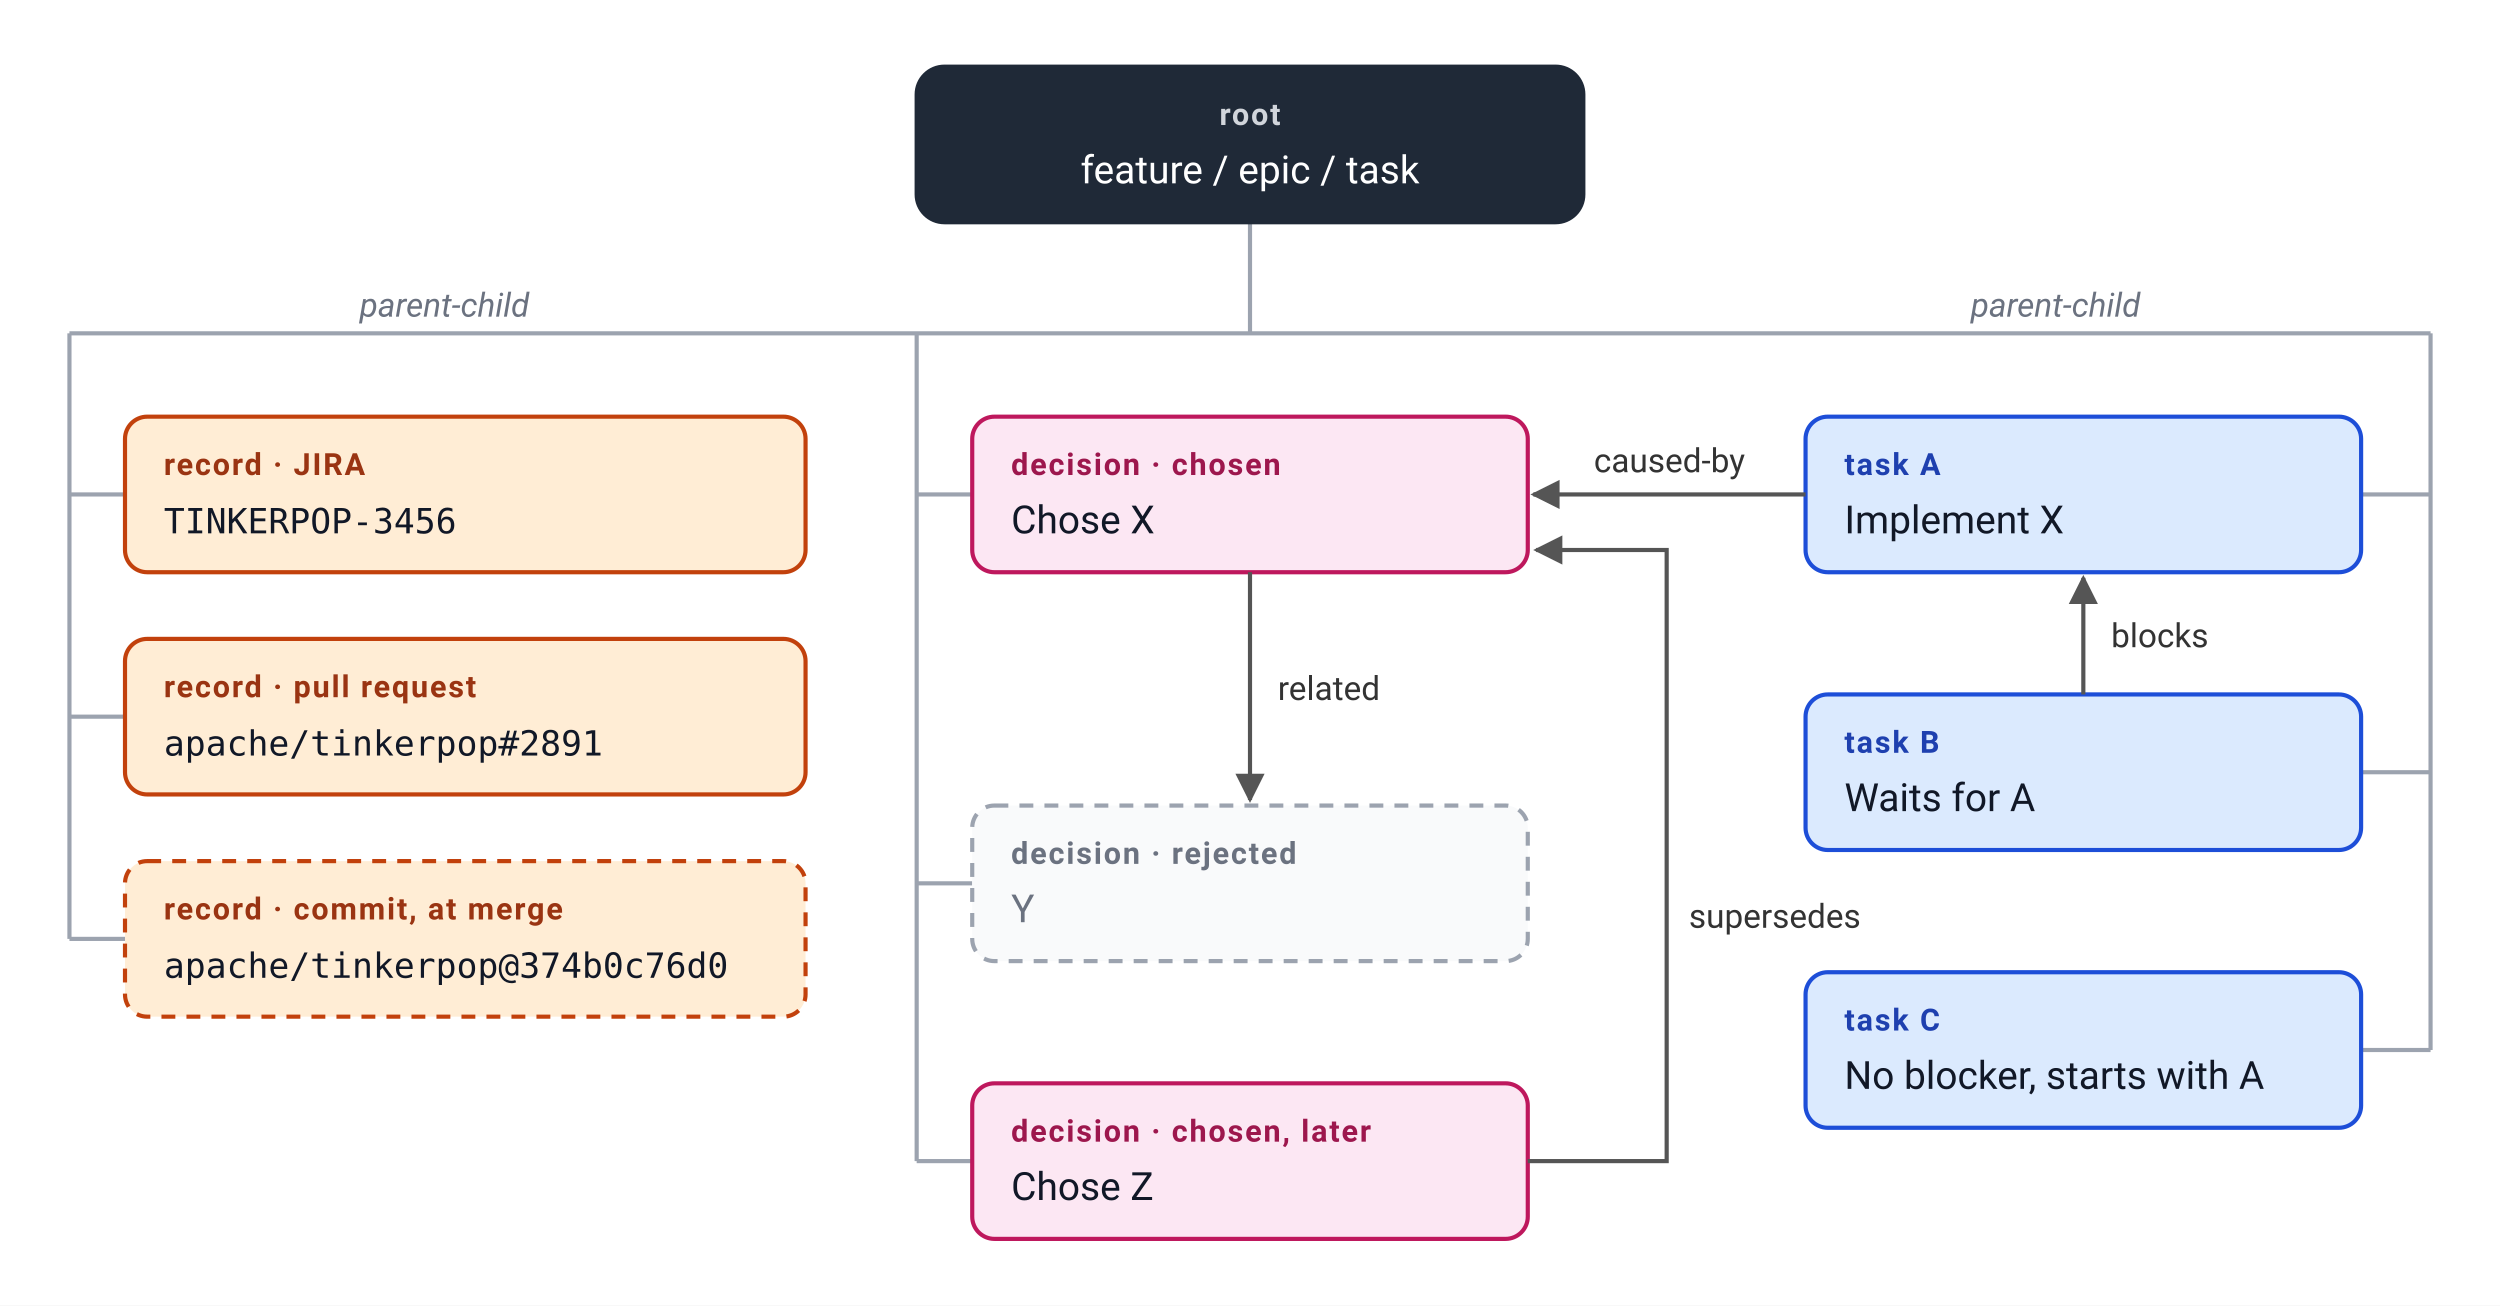
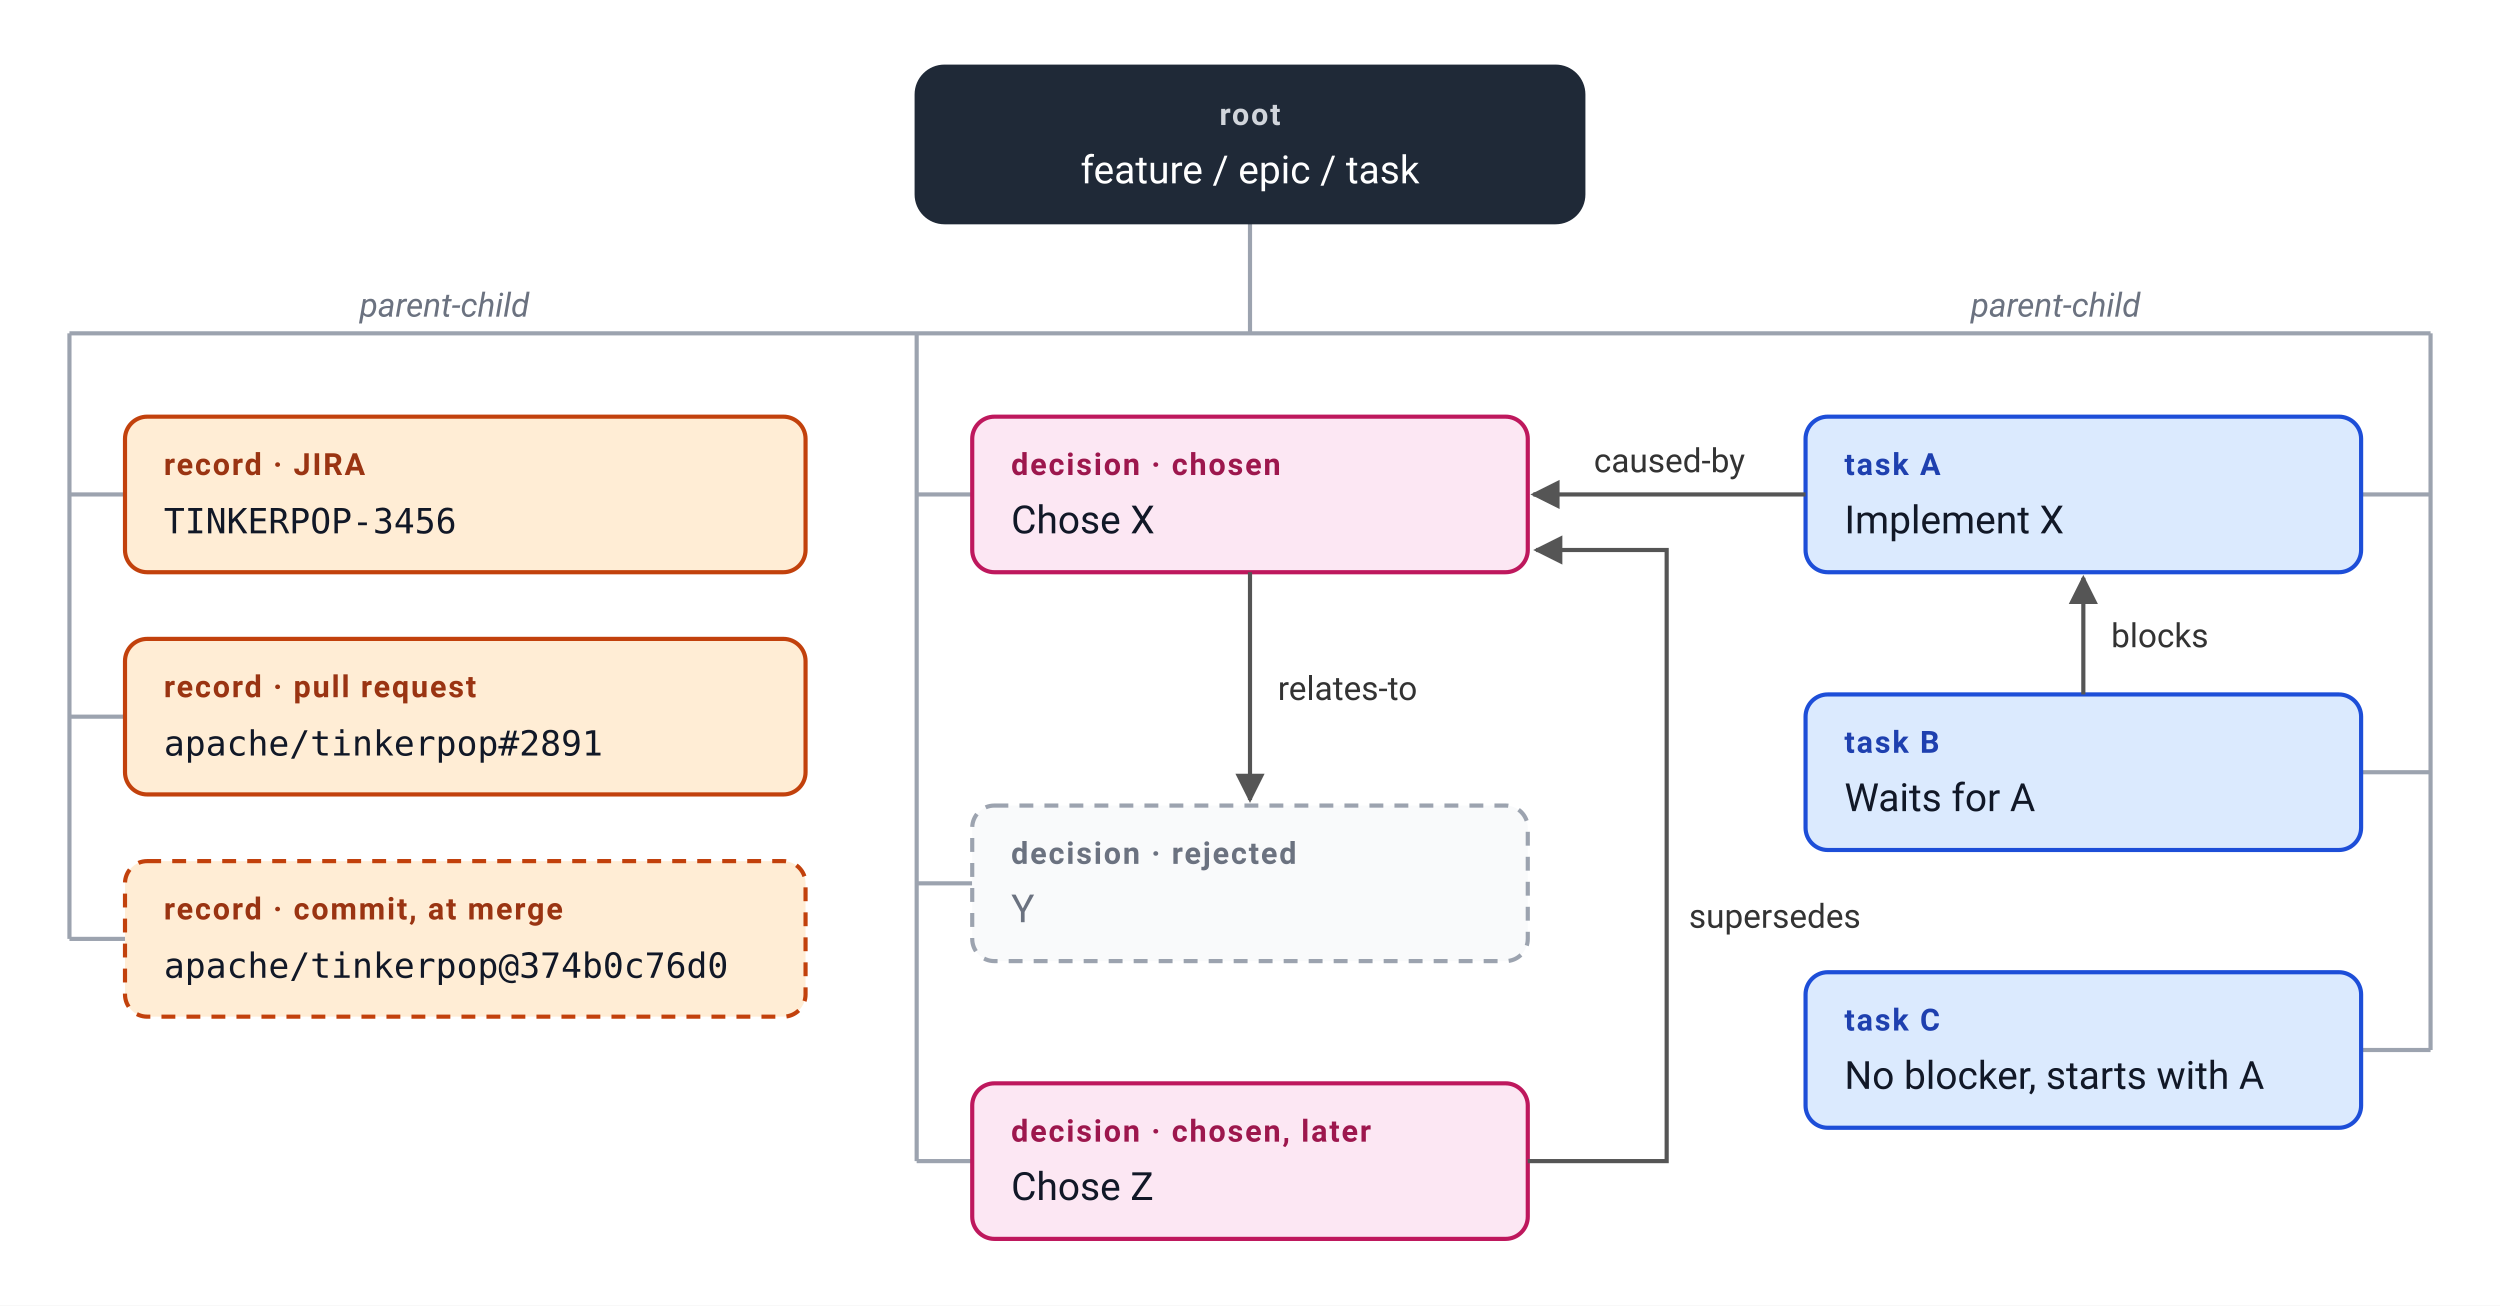
<svg xmlns="http://www.w3.org/2000/svg" viewBox="0 0 900 470" width="900" height="470" font-family="-apple-system, BlinkMacSystemFont, 'Segoe UI', Roboto, Helvetica, Arial, sans-serif" role="img" aria-labelledby="title desc">
  <defs>
    <marker id="arrow" viewBox="0 0 10 10" refX="9" refY="5" markerWidth="7" markerHeight="7" orient="auto-start-reverse">
      <path d="M0,0 L10,5 L0,10 z" fill="#555" />
    </marker>
    <style>
      .tree { stroke: #9ca3af; stroke-width: 1.5; fill: none; }
      .edge { stroke: #555; stroke-width: 1.5; fill: none; marker-end: url(#arrow); }
      .elabel { font-size: 12px; fill: #333; paint-order: stroke; stroke: #fff; stroke-width: 5px; stroke-linejoin: round; }
      .tlabel { font-size: 12px; fill: #6b7280; font-style: italic; paint-order: stroke; stroke: #fff; stroke-width: 5px; }
      .tag { font-size: 11px; font-weight: 600; letter-spacing: 0.06em; text-transform: uppercase; }
      .title { font-size: 14px; fill: #111827; }
      .mono { font-family: ui-monospace, SFMono-Regular, Menlo, Consolas, monospace; font-size: 12.5px; fill: #111827; }
      .root rect { fill: #1f2937; stroke: #1f2937; } .root .tag { fill: #d1d5db; } .root .title { fill: #fff; }
      .record rect { fill: #ffedd5; stroke: #c2410c; } .record .tag { fill: #9a3412; }
      .decision rect { fill: #fce7f3; stroke: #be185d; } .decision .tag { fill: #9d174d; }
      .rejected rect { fill: #f9fafb; stroke: #9ca3af; stroke-dasharray: 5 4; } .rejected .tag { fill: #6b7280; } .rejected .title { fill: #6b7280; }
      .task rect { fill: #dbeafe; stroke: #1d4ed8; } .task .tag { fill: #1e40af; }
      .merge rect { stroke-dasharray: 5 4; }
      rect { stroke-width: 1.5; }
    </style>
  </defs>
  <rect x="0" y="0" width="900" height="470" fill="#fff" />
  <path class="tree" d="M450,80 V120 M25,120 H875" />
  <path class="tree" d="M25,120 V338 M25,178 H45 M25,258 H45 M25,338 H45" />
  <path class="tree" d="M330,120 V418 M330,178 H350 M330,318 H350 M330,418 H350" />
  <path class="tree" d="M875,120 V378 M875,178 H850 M875,278 H850 M875,378 H850" />
  <text class="tlabel" x="160" y="114" text-anchor="middle">parent-child</text>
  <text class="tlabel" x="740" y="114" text-anchor="middle">parent-child</text>
  <g class="root">
    <rect x="330" y="24" width="240" height="56" rx="10" />
    <text class="tag" x="450" y="45" text-anchor="middle">root</text>
    <text class="title" x="450" y="66" text-anchor="middle">feature / epic / task</text>
  </g>
  <g class="record">
    <rect x="45" y="150" width="245" height="56" rx="8" />
    <text class="tag" x="59" y="171">record · JIRA</text>
    <text class="mono" x="59" y="192">TINKERPOP-3456</text>
  </g>
  <g class="record">
    <rect x="45" y="230" width="245" height="56" rx="8" />
    <text class="tag" x="59" y="251">record · pull request</text>
    <text class="mono" x="59" y="272">apache/tinkerpop#2891</text>
  </g>
  <g class="record merge">
    <rect x="45" y="310" width="245" height="56" rx="8" />
    <text class="tag" x="59" y="331">record · commit, at merge</text>
    <text class="mono" x="59" y="352">apache/tinkerpop@374b0c76d0</text>
  </g>
  <g class="decision">
    <rect x="350" y="150" width="200" height="56" rx="8" />
    <text class="tag" x="364" y="171">decision · chosen</text>
    <text class="title" x="364" y="192">Chose X</text>
  </g>
  <g class="rejected">
    <rect x="350" y="290" width="200" height="56" rx="8" />
    <text class="tag" x="364" y="311">decision · rejected</text>
    <text class="title" x="364" y="332">Y</text>
  </g>
  <path class="edge" d="M450,206 V288" />
-   <text class="elabel" x="460" y="252">related</text>
+   <text class="elabel" x="460" y="252">relates-to</text>
  <g class="decision">
    <rect x="350" y="390" width="200" height="56" rx="8" />
    <text class="tag" x="364" y="411">decision · chosen, later</text>
    <text class="title" x="364" y="432">Chose Z</text>
  </g>
  <path class="edge" d="M550,418 H600 V198 H553" />
  <text class="elabel" x="608" y="334">supersedes</text>
  <g class="task">
    <rect x="650" y="150" width="200" height="56" rx="8" />
    <text class="tag" x="664" y="171">task A</text>
    <text class="title" x="664" y="192">Implement X</text>
  </g>
  <g class="task">
    <rect x="650" y="250" width="200" height="56" rx="8" />
    <text class="tag" x="664" y="271">task B</text>
    <text class="title" x="664" y="292">Waits for A</text>
  </g>
  <g class="task">
    <rect x="650" y="350" width="200" height="56" rx="8" />
    <text class="tag" x="664" y="371">task C</text>
    <text class="title" x="664" y="392">No blocker, starts with A</text>
  </g>
  <path class="edge" d="M650,178 H552" />
  <text class="elabel" x="601" y="170" text-anchor="middle">caused-by</text>
  <path class="edge" d="M750,250 V208" />
  <text class="elabel" x="760" y="233">blocks</text>
</svg>
